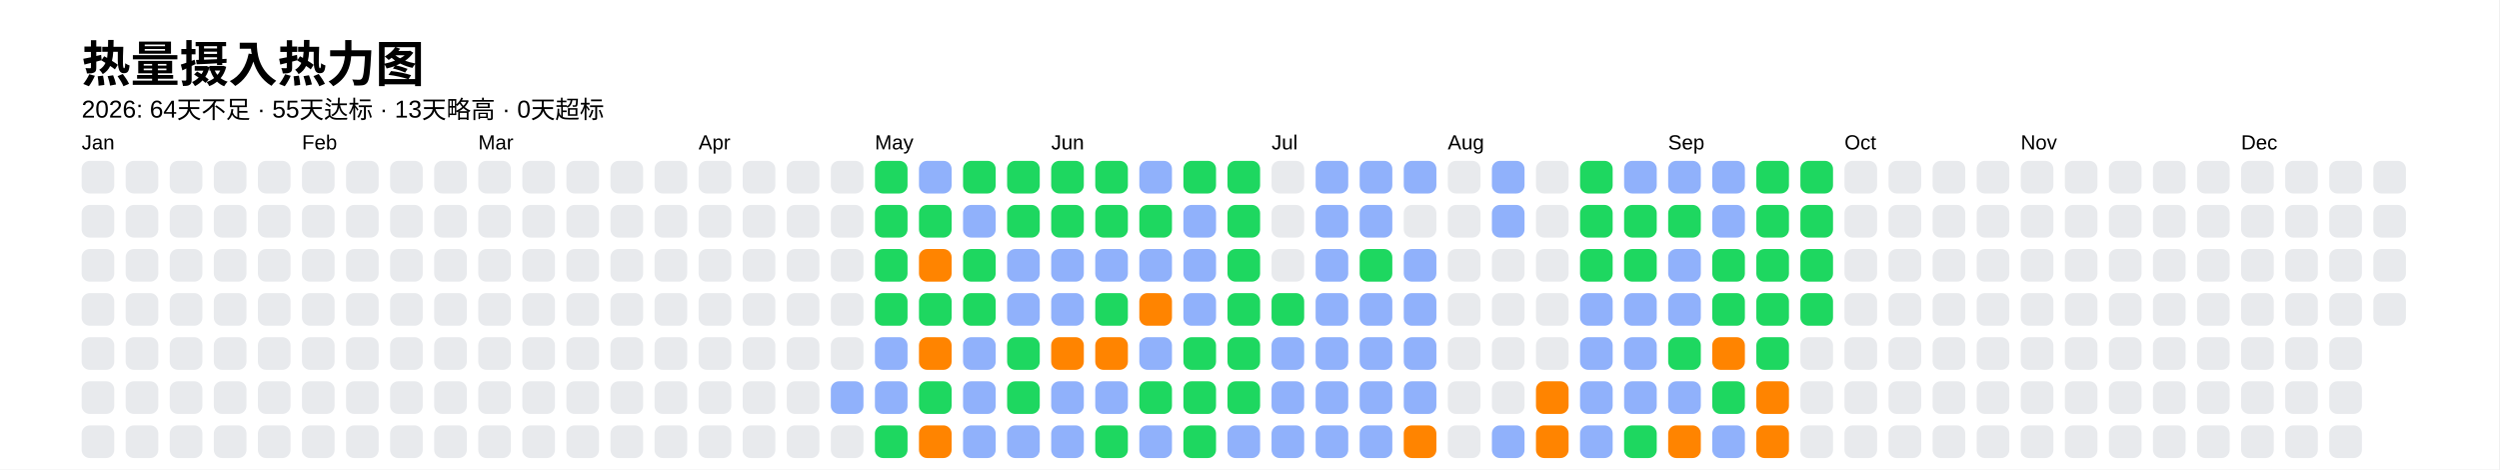
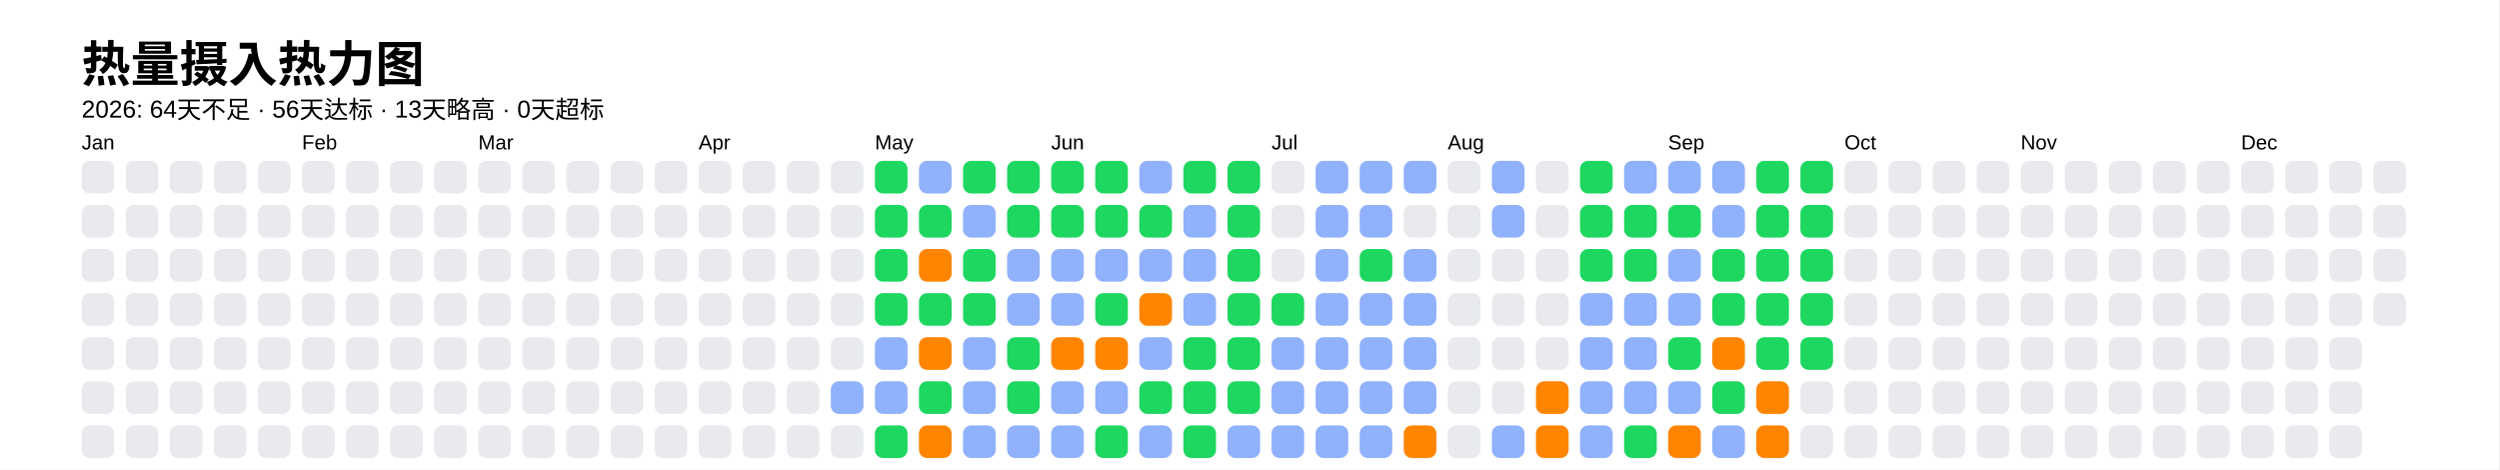
<svg xmlns="http://www.w3.org/2000/svg" style="background-color:white;" baseProfile="full" height="57.5mm" version="1.1" viewBox="0,0,306.2,57.5" width="306.2mm">
  <defs />
  <rect fill="#FFFFFF" height="57.5" width="306.2" x="0" y="0" />
  <text fill="#000000" style="font-size:6px; font-family:Arial; font-weight:bold;" x="10" y="10">热量摄入热力图</text>
-   <text fill="#000000" style="font-size:3px; font-family:Arial;" x="10" y="14.4">2026: 64天不足 · 55天达标 · 13天略高 · 0天超标</text>
+   <text fill="#000000" style="font-size:3px; font-family:Arial;" x="10" y="14.4">2026: 64天不足 · 56天达标 · 13天略高 · 0天超标</text>
  <text fill="#000000" style="font-size:2.5px; font-family:Arial" x="10" y="18.3">Jan</text>
  <rect fill="#E8EAED" height="4" rx="1" ry="1" width="4" x="10" y="19.7" />
  <rect fill="#E8EAED" height="4" rx="1" ry="1" width="4" x="10" y="25.1" />
  <rect fill="#E8EAED" height="4" rx="1" ry="1" width="4" x="10" y="30.5" />
  <rect fill="#E8EAED" height="4" rx="1" ry="1" width="4" x="10" y="35.9" />
  <rect fill="#E8EAED" height="4" rx="1" ry="1" width="4" x="10" y="41.3" />
  <rect fill="#E8EAED" height="4" rx="1" ry="1" width="4" x="10" y="46.7" />
  <rect fill="#E8EAED" height="4" rx="1" ry="1" width="4" x="10" y="52.1" />
  <rect fill="#E8EAED" height="4" rx="1" ry="1" width="4" x="15.4" y="19.7" />
  <rect fill="#E8EAED" height="4" rx="1" ry="1" width="4" x="15.4" y="25.1" />
  <rect fill="#E8EAED" height="4" rx="1" ry="1" width="4" x="15.4" y="30.5" />
  <rect fill="#E8EAED" height="4" rx="1" ry="1" width="4" x="15.4" y="35.9" />
  <rect fill="#E8EAED" height="4" rx="1" ry="1" width="4" x="15.4" y="41.3" />
  <rect fill="#E8EAED" height="4" rx="1" ry="1" width="4" x="15.4" y="46.7" />
  <rect fill="#E8EAED" height="4" rx="1" ry="1" width="4" x="15.4" y="52.1" />
  <rect fill="#E8EAED" height="4" rx="1" ry="1" width="4" x="20.8" y="19.7" />
  <rect fill="#E8EAED" height="4" rx="1" ry="1" width="4" x="20.8" y="25.1" />
  <rect fill="#E8EAED" height="4" rx="1" ry="1" width="4" x="20.8" y="30.5" />
  <rect fill="#E8EAED" height="4" rx="1" ry="1" width="4" x="20.8" y="35.9" />
  <rect fill="#E8EAED" height="4" rx="1" ry="1" width="4" x="20.8" y="41.3" />
  <rect fill="#E8EAED" height="4" rx="1" ry="1" width="4" x="20.8" y="46.7" />
  <rect fill="#E8EAED" height="4" rx="1" ry="1" width="4" x="20.8" y="52.1" />
  <rect fill="#E8EAED" height="4" rx="1" ry="1" width="4" x="26.2" y="19.7" />
  <rect fill="#E8EAED" height="4" rx="1" ry="1" width="4" x="26.2" y="25.1" />
  <rect fill="#E8EAED" height="4" rx="1" ry="1" width="4" x="26.2" y="30.5" />
  <rect fill="#E8EAED" height="4" rx="1" ry="1" width="4" x="26.2" y="35.9" />
  <rect fill="#E8EAED" height="4" rx="1" ry="1" width="4" x="26.2" y="41.3" />
  <rect fill="#E8EAED" height="4" rx="1" ry="1" width="4" x="26.2" y="46.7" />
  <rect fill="#E8EAED" height="4" rx="1" ry="1" width="4" x="26.2" y="52.1" />
  <rect fill="#E8EAED" height="4" rx="1" ry="1" width="4" x="31.6" y="19.7" />
  <rect fill="#E8EAED" height="4" rx="1" ry="1" width="4" x="31.6" y="25.1" />
  <rect fill="#E8EAED" height="4" rx="1" ry="1" width="4" x="31.6" y="30.5" />
  <rect fill="#E8EAED" height="4" rx="1" ry="1" width="4" x="31.6" y="35.9" />
  <rect fill="#E8EAED" height="4" rx="1" ry="1" width="4" x="31.6" y="41.3" />
  <rect fill="#E8EAED" height="4" rx="1" ry="1" width="4" x="31.6" y="46.7" />
  <rect fill="#E8EAED" height="4" rx="1" ry="1" width="4" x="31.6" y="52.1" />
  <text fill="#000000" style="font-size:2.5px; font-family:Arial" x="37.0" y="18.3">Feb</text>
  <rect fill="#E8EAED" height="4" rx="1" ry="1" width="4" x="37.0" y="19.7" />
  <rect fill="#E8EAED" height="4" rx="1" ry="1" width="4" x="37.0" y="25.1" />
  <rect fill="#E8EAED" height="4" rx="1" ry="1" width="4" x="37.0" y="30.5" />
  <rect fill="#E8EAED" height="4" rx="1" ry="1" width="4" x="37.0" y="35.9" />
  <rect fill="#E8EAED" height="4" rx="1" ry="1" width="4" x="37.0" y="41.3" />
  <rect fill="#E8EAED" height="4" rx="1" ry="1" width="4" x="37.0" y="46.7" />
  <rect fill="#E8EAED" height="4" rx="1" ry="1" width="4" x="37.0" y="52.1" />
  <rect fill="#E8EAED" height="4" rx="1" ry="1" width="4" x="42.4" y="19.7" />
  <rect fill="#E8EAED" height="4" rx="1" ry="1" width="4" x="42.4" y="25.1" />
  <rect fill="#E8EAED" height="4" rx="1" ry="1" width="4" x="42.4" y="30.5" />
  <rect fill="#E8EAED" height="4" rx="1" ry="1" width="4" x="42.4" y="35.9" />
  <rect fill="#E8EAED" height="4" rx="1" ry="1" width="4" x="42.4" y="41.3" />
  <rect fill="#E8EAED" height="4" rx="1" ry="1" width="4" x="42.4" y="46.7" />
  <rect fill="#E8EAED" height="4" rx="1" ry="1" width="4" x="42.4" y="52.1" />
  <rect fill="#E8EAED" height="4" rx="1" ry="1" width="4" x="47.8" y="19.7" />
  <rect fill="#E8EAED" height="4" rx="1" ry="1" width="4" x="47.8" y="25.1" />
  <rect fill="#E8EAED" height="4" rx="1" ry="1" width="4" x="47.8" y="30.5" />
  <rect fill="#E8EAED" height="4" rx="1" ry="1" width="4" x="47.8" y="35.9" />
  <rect fill="#E8EAED" height="4" rx="1" ry="1" width="4" x="47.8" y="41.3" />
  <rect fill="#E8EAED" height="4" rx="1" ry="1" width="4" x="47.8" y="46.7" />
  <rect fill="#E8EAED" height="4" rx="1" ry="1" width="4" x="47.8" y="52.1" />
  <rect fill="#E8EAED" height="4" rx="1" ry="1" width="4" x="53.2" y="19.7" />
  <rect fill="#E8EAED" height="4" rx="1" ry="1" width="4" x="53.2" y="25.1" />
  <rect fill="#E8EAED" height="4" rx="1" ry="1" width="4" x="53.2" y="30.5" />
  <rect fill="#E8EAED" height="4" rx="1" ry="1" width="4" x="53.2" y="35.9" />
  <rect fill="#E8EAED" height="4" rx="1" ry="1" width="4" x="53.2" y="41.3" />
  <rect fill="#E8EAED" height="4" rx="1" ry="1" width="4" x="53.2" y="46.7" />
  <rect fill="#E8EAED" height="4" rx="1" ry="1" width="4" x="53.2" y="52.1" />
  <text fill="#000000" style="font-size:2.5px; font-family:Arial" x="58.6" y="18.3">Mar</text>
  <rect fill="#E8EAED" height="4" rx="1" ry="1" width="4" x="58.6" y="19.7" />
  <rect fill="#E8EAED" height="4" rx="1" ry="1" width="4" x="58.6" y="25.1" />
  <rect fill="#E8EAED" height="4" rx="1" ry="1" width="4" x="58.6" y="30.5" />
  <rect fill="#E8EAED" height="4" rx="1" ry="1" width="4" x="58.6" y="35.9" />
  <rect fill="#E8EAED" height="4" rx="1" ry="1" width="4" x="58.6" y="41.3" />
  <rect fill="#E8EAED" height="4" rx="1" ry="1" width="4" x="58.6" y="46.7" />
  <rect fill="#E8EAED" height="4" rx="1" ry="1" width="4" x="58.6" y="52.1" />
  <rect fill="#E8EAED" height="4" rx="1" ry="1" width="4" x="64" y="19.7" />
  <rect fill="#E8EAED" height="4" rx="1" ry="1" width="4" x="64" y="25.1" />
  <rect fill="#E8EAED" height="4" rx="1" ry="1" width="4" x="64" y="30.5" />
  <rect fill="#E8EAED" height="4" rx="1" ry="1" width="4" x="64" y="35.9" />
  <rect fill="#E8EAED" height="4" rx="1" ry="1" width="4" x="64" y="41.3" />
  <rect fill="#E8EAED" height="4" rx="1" ry="1" width="4" x="64" y="46.7" />
  <rect fill="#E8EAED" height="4" rx="1" ry="1" width="4" x="64" y="52.1" />
  <rect fill="#E8EAED" height="4" rx="1" ry="1" width="4" x="69.4" y="19.7" />
  <rect fill="#E8EAED" height="4" rx="1" ry="1" width="4" x="69.4" y="25.1" />
  <rect fill="#E8EAED" height="4" rx="1" ry="1" width="4" x="69.4" y="30.5" />
  <rect fill="#E8EAED" height="4" rx="1" ry="1" width="4" x="69.4" y="35.9" />
  <rect fill="#E8EAED" height="4" rx="1" ry="1" width="4" x="69.4" y="41.3" />
  <rect fill="#E8EAED" height="4" rx="1" ry="1" width="4" x="69.4" y="46.7" />
  <rect fill="#E8EAED" height="4" rx="1" ry="1" width="4" x="69.4" y="52.1" />
  <rect fill="#E8EAED" height="4" rx="1" ry="1" width="4" x="74.8" y="19.7" />
  <rect fill="#E8EAED" height="4" rx="1" ry="1" width="4" x="74.8" y="25.1" />
  <rect fill="#E8EAED" height="4" rx="1" ry="1" width="4" x="74.8" y="30.5" />
  <rect fill="#E8EAED" height="4" rx="1" ry="1" width="4" x="74.8" y="35.9" />
  <rect fill="#E8EAED" height="4" rx="1" ry="1" width="4" x="74.8" y="41.3" />
  <rect fill="#E8EAED" height="4" rx="1" ry="1" width="4" x="74.8" y="46.7" />
  <rect fill="#E8EAED" height="4" rx="1" ry="1" width="4" x="74.8" y="52.1" />
  <rect fill="#E8EAED" height="4" rx="1" ry="1" width="4" x="80.2" y="19.7" />
  <rect fill="#E8EAED" height="4" rx="1" ry="1" width="4" x="80.2" y="25.1" />
  <rect fill="#E8EAED" height="4" rx="1" ry="1" width="4" x="80.2" y="30.5" />
  <rect fill="#E8EAED" height="4" rx="1" ry="1" width="4" x="80.2" y="35.9" />
  <rect fill="#E8EAED" height="4" rx="1" ry="1" width="4" x="80.2" y="41.3" />
  <rect fill="#E8EAED" height="4" rx="1" ry="1" width="4" x="80.2" y="46.7" />
  <rect fill="#E8EAED" height="4" rx="1" ry="1" width="4" x="80.2" y="52.1" />
  <text fill="#000000" style="font-size:2.5px; font-family:Arial" x="85.6" y="18.3">Apr</text>
  <rect fill="#E8EAED" height="4" rx="1" ry="1" width="4" x="85.6" y="19.7" />
  <rect fill="#E8EAED" height="4" rx="1" ry="1" width="4" x="85.6" y="25.1" />
  <rect fill="#E8EAED" height="4" rx="1" ry="1" width="4" x="85.6" y="30.5" />
  <rect fill="#E8EAED" height="4" rx="1" ry="1" width="4" x="85.6" y="35.9" />
  <rect fill="#E8EAED" height="4" rx="1" ry="1" width="4" x="85.6" y="41.3" />
  <rect fill="#E8EAED" height="4" rx="1" ry="1" width="4" x="85.6" y="46.7" />
  <rect fill="#E8EAED" height="4" rx="1" ry="1" width="4" x="85.6" y="52.1" />
  <rect fill="#E8EAED" height="4" rx="1" ry="1" width="4" x="91" y="19.7" />
  <rect fill="#E8EAED" height="4" rx="1" ry="1" width="4" x="91" y="25.1" />
  <rect fill="#E8EAED" height="4" rx="1" ry="1" width="4" x="91" y="30.5" />
  <rect fill="#E8EAED" height="4" rx="1" ry="1" width="4" x="91" y="35.9" />
  <rect fill="#E8EAED" height="4" rx="1" ry="1" width="4" x="91" y="41.3" />
  <rect fill="#E8EAED" height="4" rx="1" ry="1" width="4" x="91" y="46.7" />
  <rect fill="#E8EAED" height="4" rx="1" ry="1" width="4" x="91" y="52.1" />
  <rect fill="#E8EAED" height="4" rx="1" ry="1" width="4" x="96.4" y="19.7" />
  <rect fill="#E8EAED" height="4" rx="1" ry="1" width="4" x="96.4" y="25.1" />
  <rect fill="#E8EAED" height="4" rx="1" ry="1" width="4" x="96.4" y="30.5" />
  <rect fill="#E8EAED" height="4" rx="1" ry="1" width="4" x="96.4" y="35.9" />
  <rect fill="#E8EAED" height="4" rx="1" ry="1" width="4" x="96.4" y="41.3" />
  <rect fill="#E8EAED" height="4" rx="1" ry="1" width="4" x="96.4" y="46.7" />
  <rect fill="#E8EAED" height="4" rx="1" ry="1" width="4" x="96.4" y="52.1" />
  <rect fill="#E8EAED" height="4" rx="1" ry="1" width="4" x="101.8" y="19.7" />
  <rect fill="#E8EAED" height="4" rx="1" ry="1" width="4" x="101.8" y="25.1" />
  <rect fill="#E8EAED" height="4" rx="1" ry="1" width="4" x="101.8" y="30.5" />
  <rect fill="#E8EAED" height="4" rx="1" ry="1" width="4" x="101.8" y="35.9" />
  <rect fill="#E8EAED" height="4" rx="1" ry="1" width="4" x="101.8" y="41.3" />
  <rect fill="#90b1fb" height="4" rx="1" ry="1" width="4" x="101.8" y="46.7" />
  <rect fill="#E8EAED" height="4" rx="1" ry="1" width="4" x="101.8" y="52.1" />
  <text fill="#000000" style="font-size:2.5px; font-family:Arial" x="107.2" y="18.3">May</text>
  <rect fill="#1ed760" height="4" rx="1" ry="1" width="4" x="107.2" y="19.7" />
  <rect fill="#1ed760" height="4" rx="1" ry="1" width="4" x="107.2" y="25.1" />
  <rect fill="#1ed760" height="4" rx="1" ry="1" width="4" x="107.2" y="30.5" />
  <rect fill="#1ed760" height="4" rx="1" ry="1" width="4" x="107.2" y="35.9" />
  <rect fill="#90b1fb" height="4" rx="1" ry="1" width="4" x="107.2" y="41.3" />
  <rect fill="#90b1fb" height="4" rx="1" ry="1" width="4" x="107.2" y="46.7" />
  <rect fill="#1ed760" height="4" rx="1" ry="1" width="4" x="107.2" y="52.1" />
  <rect fill="#90b1fb" height="4" rx="1" ry="1" width="4" x="112.6" y="19.7" />
  <rect fill="#1ed760" height="4" rx="1" ry="1" width="4" x="112.6" y="25.1" />
  <rect fill="#ff8400" height="4" rx="1" ry="1" width="4" x="112.6" y="30.5" />
  <rect fill="#1ed760" height="4" rx="1" ry="1" width="4" x="112.6" y="35.9" />
  <rect fill="#ff8400" height="4" rx="1" ry="1" width="4" x="112.6" y="41.3" />
  <rect fill="#1ed760" height="4" rx="1" ry="1" width="4" x="112.6" y="46.7" />
  <rect fill="#ff8400" height="4" rx="1" ry="1" width="4" x="112.6" y="52.1" />
  <rect fill="#1ed760" height="4" rx="1" ry="1" width="4" x="118" y="19.7" />
  <rect fill="#90b1fb" height="4" rx="1" ry="1" width="4" x="118" y="25.1" />
  <rect fill="#1ed760" height="4" rx="1" ry="1" width="4" x="118" y="30.5" />
  <rect fill="#1ed760" height="4" rx="1" ry="1" width="4" x="118" y="35.9" />
  <rect fill="#90b1fb" height="4" rx="1" ry="1" width="4" x="118" y="41.3" />
  <rect fill="#90b1fb" height="4" rx="1" ry="1" width="4" x="118" y="46.7" />
  <rect fill="#90b1fb" height="4" rx="1" ry="1" width="4" x="118" y="52.1" />
  <rect fill="#1ed760" height="4" rx="1" ry="1" width="4" x="123.4" y="19.7" />
  <rect fill="#1ed760" height="4" rx="1" ry="1" width="4" x="123.4" y="25.1" />
  <rect fill="#90b1fb" height="4" rx="1" ry="1" width="4" x="123.4" y="30.5" />
  <rect fill="#90b1fb" height="4" rx="1" ry="1" width="4" x="123.4" y="35.9" />
  <rect fill="#1ed760" height="4" rx="1" ry="1" width="4" x="123.4" y="41.3" />
  <rect fill="#1ed760" height="4" rx="1" ry="1" width="4" x="123.4" y="46.7" />
  <rect fill="#90b1fb" height="4" rx="1" ry="1" width="4" x="123.4" y="52.1" />
  <text fill="#000000" style="font-size:2.5px; font-family:Arial" x="128.8" y="18.3">Jun</text>
  <rect fill="#1ed760" height="4" rx="1" ry="1" width="4" x="128.8" y="19.7" />
  <rect fill="#1ed760" height="4" rx="1" ry="1" width="4" x="128.8" y="25.1" />
  <rect fill="#90b1fb" height="4" rx="1" ry="1" width="4" x="128.8" y="30.5" />
  <rect fill="#90b1fb" height="4" rx="1" ry="1" width="4" x="128.8" y="35.9" />
  <rect fill="#ff8400" height="4" rx="1" ry="1" width="4" x="128.8" y="41.3" />
  <rect fill="#90b1fb" height="4" rx="1" ry="1" width="4" x="128.8" y="46.7" />
  <rect fill="#90b1fb" height="4" rx="1" ry="1" width="4" x="128.8" y="52.1" />
  <rect fill="#1ed760" height="4" rx="1" ry="1" width="4" x="134.2" y="19.7" />
  <rect fill="#1ed760" height="4" rx="1" ry="1" width="4" x="134.2" y="25.1" />
  <rect fill="#90b1fb" height="4" rx="1" ry="1" width="4" x="134.2" y="30.5" />
  <rect fill="#1ed760" height="4" rx="1" ry="1" width="4" x="134.2" y="35.9" />
  <rect fill="#ff8400" height="4" rx="1" ry="1" width="4" x="134.2" y="41.3" />
  <rect fill="#90b1fb" height="4" rx="1" ry="1" width="4" x="134.2" y="46.7" />
  <rect fill="#1ed760" height="4" rx="1" ry="1" width="4" x="134.2" y="52.1" />
  <rect fill="#90b1fb" height="4" rx="1" ry="1" width="4" x="139.6" y="19.7" />
  <rect fill="#1ed760" height="4" rx="1" ry="1" width="4" x="139.6" y="25.1" />
  <rect fill="#90b1fb" height="4" rx="1" ry="1" width="4" x="139.6" y="30.5" />
  <rect fill="#ff8400" height="4" rx="1" ry="1" width="4" x="139.6" y="35.9" />
  <rect fill="#90b1fb" height="4" rx="1" ry="1" width="4" x="139.6" y="41.3" />
  <rect fill="#1ed760" height="4" rx="1" ry="1" width="4" x="139.6" y="46.7" />
  <rect fill="#90b1fb" height="4" rx="1" ry="1" width="4" x="139.6" y="52.1" />
  <rect fill="#1ed760" height="4" rx="1" ry="1" width="4" x="145" y="19.7" />
  <rect fill="#90b1fb" height="4" rx="1" ry="1" width="4" x="145" y="25.1" />
  <rect fill="#90b1fb" height="4" rx="1" ry="1" width="4" x="145" y="30.5" />
  <rect fill="#90b1fb" height="4" rx="1" ry="1" width="4" x="145" y="35.9" />
  <rect fill="#1ed760" height="4" rx="1" ry="1" width="4" x="145" y="41.3" />
  <rect fill="#1ed760" height="4" rx="1" ry="1" width="4" x="145" y="46.7" />
  <rect fill="#1ed760" height="4" rx="1" ry="1" width="4" x="145" y="52.1" />
  <rect fill="#1ed760" height="4" rx="1" ry="1" width="4" x="150.4" y="19.7" />
  <rect fill="#1ed760" height="4" rx="1" ry="1" width="4" x="150.4" y="25.1" />
  <rect fill="#1ed760" height="4" rx="1" ry="1" width="4" x="150.4" y="30.5" />
  <rect fill="#1ed760" height="4" rx="1" ry="1" width="4" x="150.4" y="35.9" />
  <rect fill="#1ed760" height="4" rx="1" ry="1" width="4" x="150.4" y="41.3" />
  <rect fill="#1ed760" height="4" rx="1" ry="1" width="4" x="150.4" y="46.7" />
  <rect fill="#90b1fb" height="4" rx="1" ry="1" width="4" x="150.4" y="52.1" />
  <text fill="#000000" style="font-size:2.5px; font-family:Arial" x="155.8" y="18.3">Jul</text>
  <rect fill="#E8EAED" height="4" rx="1" ry="1" width="4" x="155.8" y="19.7" />
  <rect fill="#E8EAED" height="4" rx="1" ry="1" width="4" x="155.8" y="25.1" />
  <rect fill="#E8EAED" height="4" rx="1" ry="1" width="4" x="155.8" y="30.5" />
  <rect fill="#1ed760" height="4" rx="1" ry="1" width="4" x="155.8" y="35.9" />
  <rect fill="#90b1fb" height="4" rx="1" ry="1" width="4" x="155.8" y="41.3" />
  <rect fill="#90b1fb" height="4" rx="1" ry="1" width="4" x="155.8" y="46.7" />
  <rect fill="#90b1fb" height="4" rx="1" ry="1" width="4" x="155.8" y="52.1" />
  <rect fill="#90b1fb" height="4" rx="1" ry="1" width="4" x="161.2" y="19.7" />
  <rect fill="#90b1fb" height="4" rx="1" ry="1" width="4" x="161.2" y="25.1" />
  <rect fill="#90b1fb" height="4" rx="1" ry="1" width="4" x="161.2" y="30.5" />
  <rect fill="#90b1fb" height="4" rx="1" ry="1" width="4" x="161.2" y="35.9" />
  <rect fill="#90b1fb" height="4" rx="1" ry="1" width="4" x="161.2" y="41.3" />
  <rect fill="#90b1fb" height="4" rx="1" ry="1" width="4" x="161.2" y="46.7" />
  <rect fill="#90b1fb" height="4" rx="1" ry="1" width="4" x="161.2" y="52.1" />
  <rect fill="#90b1fb" height="4" rx="1" ry="1" width="4" x="166.6" y="19.7" />
  <rect fill="#90b1fb" height="4" rx="1" ry="1" width="4" x="166.6" y="25.1" />
  <rect fill="#1ed760" height="4" rx="1" ry="1" width="4" x="166.6" y="30.5" />
  <rect fill="#90b1fb" height="4" rx="1" ry="1" width="4" x="166.6" y="35.9" />
  <rect fill="#90b1fb" height="4" rx="1" ry="1" width="4" x="166.6" y="41.3" />
  <rect fill="#90b1fb" height="4" rx="1" ry="1" width="4" x="166.6" y="46.7" />
  <rect fill="#90b1fb" height="4" rx="1" ry="1" width="4" x="166.6" y="52.1" />
  <rect fill="#90b1fb" height="4" rx="1" ry="1" width="4" x="172" y="19.7" />
  <rect fill="#E8EAED" height="4" rx="1" ry="1" width="4" x="172" y="25.1" />
  <rect fill="#90b1fb" height="4" rx="1" ry="1" width="4" x="172" y="30.5" />
  <rect fill="#90b1fb" height="4" rx="1" ry="1" width="4" x="172" y="35.9" />
  <rect fill="#90b1fb" height="4" rx="1" ry="1" width="4" x="172" y="41.3" />
  <rect fill="#90b1fb" height="4" rx="1" ry="1" width="4" x="172" y="46.7" />
  <rect fill="#ff8400" height="4" rx="1" ry="1" width="4" x="172" y="52.1" />
  <text fill="#000000" style="font-size:2.5px; font-family:Arial" x="177.4" y="18.3">Aug</text>
  <rect fill="#E8EAED" height="4" rx="1" ry="1" width="4" x="177.4" y="19.7" />
  <rect fill="#E8EAED" height="4" rx="1" ry="1" width="4" x="177.4" y="25.1" />
  <rect fill="#E8EAED" height="4" rx="1" ry="1" width="4" x="177.4" y="30.5" />
  <rect fill="#E8EAED" height="4" rx="1" ry="1" width="4" x="177.4" y="35.9" />
  <rect fill="#E8EAED" height="4" rx="1" ry="1" width="4" x="177.4" y="41.3" />
  <rect fill="#E8EAED" height="4" rx="1" ry="1" width="4" x="177.4" y="46.7" />
  <rect fill="#E8EAED" height="4" rx="1" ry="1" width="4" x="177.4" y="52.1" />
  <rect fill="#90b1fb" height="4" rx="1" ry="1" width="4" x="182.8" y="19.7" />
  <rect fill="#90b1fb" height="4" rx="1" ry="1" width="4" x="182.8" y="25.1" />
  <rect fill="#E8EAED" height="4" rx="1" ry="1" width="4" x="182.8" y="30.5" />
  <rect fill="#E8EAED" height="4" rx="1" ry="1" width="4" x="182.8" y="35.9" />
  <rect fill="#E8EAED" height="4" rx="1" ry="1" width="4" x="182.8" y="41.3" />
  <rect fill="#E8EAED" height="4" rx="1" ry="1" width="4" x="182.8" y="46.7" />
  <rect fill="#90b1fb" height="4" rx="1" ry="1" width="4" x="182.8" y="52.1" />
  <rect fill="#E8EAED" height="4" rx="1" ry="1" width="4" x="188.2" y="19.7" />
  <rect fill="#E8EAED" height="4" rx="1" ry="1" width="4" x="188.2" y="25.1" />
  <rect fill="#E8EAED" height="4" rx="1" ry="1" width="4" x="188.2" y="30.5" />
  <rect fill="#E8EAED" height="4" rx="1" ry="1" width="4" x="188.2" y="35.9" />
  <rect fill="#E8EAED" height="4" rx="1" ry="1" width="4" x="188.2" y="41.3" />
  <rect fill="#ff8400" height="4" rx="1" ry="1" width="4" x="188.2" y="46.7" />
  <rect fill="#ff8400" height="4" rx="1" ry="1" width="4" x="188.2" y="52.1" />
  <rect fill="#1ed760" height="4" rx="1" ry="1" width="4" x="193.6" y="19.7" />
  <rect fill="#1ed760" height="4" rx="1" ry="1" width="4" x="193.6" y="25.1" />
  <rect fill="#1ed760" height="4" rx="1" ry="1" width="4" x="193.6" y="30.5" />
  <rect fill="#90b1fb" height="4" rx="1" ry="1" width="4" x="193.6" y="35.9" />
  <rect fill="#90b1fb" height="4" rx="1" ry="1" width="4" x="193.6" y="41.3" />
  <rect fill="#90b1fb" height="4" rx="1" ry="1" width="4" x="193.6" y="46.7" />
  <rect fill="#90b1fb" height="4" rx="1" ry="1" width="4" x="193.6" y="52.1" />
  <rect fill="#90b1fb" height="4" rx="1" ry="1" width="4" x="199" y="19.7" />
  <rect fill="#1ed760" height="4" rx="1" ry="1" width="4" x="199" y="25.1" />
  <rect fill="#1ed760" height="4" rx="1" ry="1" width="4" x="199" y="30.5" />
  <rect fill="#90b1fb" height="4" rx="1" ry="1" width="4" x="199" y="35.9" />
  <rect fill="#90b1fb" height="4" rx="1" ry="1" width="4" x="199" y="41.3" />
  <rect fill="#90b1fb" height="4" rx="1" ry="1" width="4" x="199" y="46.7" />
  <rect fill="#1ed760" height="4" rx="1" ry="1" width="4" x="199" y="52.1" />
  <text fill="#000000" style="font-size:2.5px; font-family:Arial" x="204.4" y="18.3">Sep</text>
  <rect fill="#90b1fb" height="4" rx="1" ry="1" width="4" x="204.4" y="19.7" />
  <rect fill="#1ed760" height="4" rx="1" ry="1" width="4" x="204.4" y="25.1" />
  <rect fill="#90b1fb" height="4" rx="1" ry="1" width="4" x="204.4" y="30.5" />
  <rect fill="#90b1fb" height="4" rx="1" ry="1" width="4" x="204.4" y="35.9" />
  <rect fill="#1ed760" height="4" rx="1" ry="1" width="4" x="204.4" y="41.3" />
  <rect fill="#90b1fb" height="4" rx="1" ry="1" width="4" x="204.4" y="46.7" />
  <rect fill="#ff8400" height="4" rx="1" ry="1" width="4" x="204.4" y="52.1" />
  <rect fill="#90b1fb" height="4" rx="1" ry="1" width="4" x="209.8" y="19.7" />
  <rect fill="#90b1fb" height="4" rx="1" ry="1" width="4" x="209.8" y="25.1" />
  <rect fill="#1ed760" height="4" rx="1" ry="1" width="4" x="209.8" y="30.5" />
  <rect fill="#1ed760" height="4" rx="1" ry="1" width="4" x="209.8" y="35.9" />
  <rect fill="#ff8400" height="4" rx="1" ry="1" width="4" x="209.8" y="41.3" />
  <rect fill="#1ed760" height="4" rx="1" ry="1" width="4" x="209.8" y="46.7" />
  <rect fill="#90b1fb" height="4" rx="1" ry="1" width="4" x="209.8" y="52.1" />
  <rect fill="#1ed760" height="4" rx="1" ry="1" width="4" x="215.2" y="19.7" />
  <rect fill="#1ed760" height="4" rx="1" ry="1" width="4" x="215.2" y="25.1" />
  <rect fill="#1ed760" height="4" rx="1" ry="1" width="4" x="215.2" y="30.5" />
  <rect fill="#1ed760" height="4" rx="1" ry="1" width="4" x="215.2" y="35.9" />
  <rect fill="#1ed760" height="4" rx="1" ry="1" width="4" x="215.2" y="41.3" />
  <rect fill="#ff8400" height="4" rx="1" ry="1" width="4" x="215.2" y="46.7" />
  <rect fill="#ff8400" height="4" rx="1" ry="1" width="4" x="215.2" y="52.1" />
  <rect fill="#1ed760" height="4" rx="1" ry="1" width="4" x="220.6" y="19.7" />
  <rect fill="#1ed760" height="4" rx="1" ry="1" width="4" x="220.6" y="25.1" />
  <rect fill="#1ed760" height="4" rx="1" ry="1" width="4" x="220.6" y="30.5" />
  <rect fill="#1ed760" height="4" rx="1" ry="1" width="4" x="220.6" y="35.9" />
-   <rect fill="#E8EAED" height="4" rx="1" ry="1" width="4" x="220.6" y="41.3" />
+   <rect fill="#1ed760" height="4" rx="1" ry="1" width="4" x="220.6" y="41.3" />
  <rect fill="#E8EAED" height="4" rx="1" ry="1" width="4" x="220.6" y="46.7" />
  <rect fill="#E8EAED" height="4" rx="1" ry="1" width="4" x="220.6" y="52.1" />
  <text fill="#000000" style="font-size:2.5px; font-family:Arial" x="226" y="18.3">Oct</text>
  <rect fill="#E8EAED" height="4" rx="1" ry="1" width="4" x="226" y="19.7" />
  <rect fill="#E8EAED" height="4" rx="1" ry="1" width="4" x="226" y="25.1" />
  <rect fill="#E8EAED" height="4" rx="1" ry="1" width="4" x="226" y="30.5" />
  <rect fill="#E8EAED" height="4" rx="1" ry="1" width="4" x="226" y="35.9" />
  <rect fill="#E8EAED" height="4" rx="1" ry="1" width="4" x="226" y="41.3" />
  <rect fill="#E8EAED" height="4" rx="1" ry="1" width="4" x="226" y="46.7" />
  <rect fill="#E8EAED" height="4" rx="1" ry="1" width="4" x="226" y="52.1" />
  <rect fill="#E8EAED" height="4" rx="1" ry="1" width="4" x="231.4" y="19.7" />
  <rect fill="#E8EAED" height="4" rx="1" ry="1" width="4" x="231.4" y="25.1" />
  <rect fill="#E8EAED" height="4" rx="1" ry="1" width="4" x="231.4" y="30.5" />
  <rect fill="#E8EAED" height="4" rx="1" ry="1" width="4" x="231.4" y="35.9" />
  <rect fill="#E8EAED" height="4" rx="1" ry="1" width="4" x="231.4" y="41.3" />
  <rect fill="#E8EAED" height="4" rx="1" ry="1" width="4" x="231.4" y="46.7" />
  <rect fill="#E8EAED" height="4" rx="1" ry="1" width="4" x="231.4" y="52.1" />
  <rect fill="#E8EAED" height="4" rx="1" ry="1" width="4" x="236.8" y="19.7" />
  <rect fill="#E8EAED" height="4" rx="1" ry="1" width="4" x="236.8" y="25.1" />
  <rect fill="#E8EAED" height="4" rx="1" ry="1" width="4" x="236.8" y="30.5" />
  <rect fill="#E8EAED" height="4" rx="1" ry="1" width="4" x="236.8" y="35.9" />
  <rect fill="#E8EAED" height="4" rx="1" ry="1" width="4" x="236.8" y="41.3" />
  <rect fill="#E8EAED" height="4" rx="1" ry="1" width="4" x="236.8" y="46.7" />
  <rect fill="#E8EAED" height="4" rx="1" ry="1" width="4" x="236.8" y="52.1" />
  <rect fill="#E8EAED" height="4" rx="1" ry="1" width="4" x="242.2" y="19.7" />
  <rect fill="#E8EAED" height="4" rx="1" ry="1" width="4" x="242.2" y="25.1" />
  <rect fill="#E8EAED" height="4" rx="1" ry="1" width="4" x="242.2" y="30.5" />
  <rect fill="#E8EAED" height="4" rx="1" ry="1" width="4" x="242.2" y="35.9" />
  <rect fill="#E8EAED" height="4" rx="1" ry="1" width="4" x="242.2" y="41.3" />
  <rect fill="#E8EAED" height="4" rx="1" ry="1" width="4" x="242.2" y="46.7" />
  <rect fill="#E8EAED" height="4" rx="1" ry="1" width="4" x="242.2" y="52.1" />
  <text fill="#000000" style="font-size:2.5px; font-family:Arial" x="247.6" y="18.3">Nov</text>
  <rect fill="#E8EAED" height="4" rx="1" ry="1" width="4" x="247.6" y="19.7" />
  <rect fill="#E8EAED" height="4" rx="1" ry="1" width="4" x="247.6" y="25.1" />
  <rect fill="#E8EAED" height="4" rx="1" ry="1" width="4" x="247.6" y="30.5" />
  <rect fill="#E8EAED" height="4" rx="1" ry="1" width="4" x="247.6" y="35.9" />
  <rect fill="#E8EAED" height="4" rx="1" ry="1" width="4" x="247.6" y="41.3" />
  <rect fill="#E8EAED" height="4" rx="1" ry="1" width="4" x="247.6" y="46.7" />
  <rect fill="#E8EAED" height="4" rx="1" ry="1" width="4" x="247.6" y="52.1" />
  <rect fill="#E8EAED" height="4" rx="1" ry="1" width="4" x="253" y="19.7" />
  <rect fill="#E8EAED" height="4" rx="1" ry="1" width="4" x="253" y="25.1" />
  <rect fill="#E8EAED" height="4" rx="1" ry="1" width="4" x="253" y="30.5" />
  <rect fill="#E8EAED" height="4" rx="1" ry="1" width="4" x="253" y="35.9" />
  <rect fill="#E8EAED" height="4" rx="1" ry="1" width="4" x="253" y="41.3" />
  <rect fill="#E8EAED" height="4" rx="1" ry="1" width="4" x="253" y="46.7" />
  <rect fill="#E8EAED" height="4" rx="1" ry="1" width="4" x="253" y="52.1" />
  <rect fill="#E8EAED" height="4" rx="1" ry="1" width="4" x="258.4" y="19.7" />
  <rect fill="#E8EAED" height="4" rx="1" ry="1" width="4" x="258.4" y="25.1" />
  <rect fill="#E8EAED" height="4" rx="1" ry="1" width="4" x="258.4" y="30.5" />
  <rect fill="#E8EAED" height="4" rx="1" ry="1" width="4" x="258.4" y="35.9" />
  <rect fill="#E8EAED" height="4" rx="1" ry="1" width="4" x="258.4" y="41.3" />
  <rect fill="#E8EAED" height="4" rx="1" ry="1" width="4" x="258.4" y="46.7" />
  <rect fill="#E8EAED" height="4" rx="1" ry="1" width="4" x="258.4" y="52.1" />
  <rect fill="#E8EAED" height="4" rx="1" ry="1" width="4" x="263.8" y="19.7" />
  <rect fill="#E8EAED" height="4" rx="1" ry="1" width="4" x="263.8" y="25.1" />
  <rect fill="#E8EAED" height="4" rx="1" ry="1" width="4" x="263.8" y="30.5" />
  <rect fill="#E8EAED" height="4" rx="1" ry="1" width="4" x="263.8" y="35.9" />
  <rect fill="#E8EAED" height="4" rx="1" ry="1" width="4" x="263.8" y="41.3" />
  <rect fill="#E8EAED" height="4" rx="1" ry="1" width="4" x="263.8" y="46.7" />
  <rect fill="#E8EAED" height="4" rx="1" ry="1" width="4" x="263.8" y="52.1" />
  <rect fill="#E8EAED" height="4" rx="1" ry="1" width="4" x="269.2" y="19.7" />
  <rect fill="#E8EAED" height="4" rx="1" ry="1" width="4" x="269.2" y="25.1" />
  <rect fill="#E8EAED" height="4" rx="1" ry="1" width="4" x="269.2" y="30.5" />
  <rect fill="#E8EAED" height="4" rx="1" ry="1" width="4" x="269.2" y="35.9" />
  <rect fill="#E8EAED" height="4" rx="1" ry="1" width="4" x="269.2" y="41.3" />
  <rect fill="#E8EAED" height="4" rx="1" ry="1" width="4" x="269.2" y="46.7" />
  <rect fill="#E8EAED" height="4" rx="1" ry="1" width="4" x="269.2" y="52.1" />
  <text fill="#000000" style="font-size:2.5px; font-family:Arial" x="274.6" y="18.3">Dec</text>
  <rect fill="#E8EAED" height="4" rx="1" ry="1" width="4" x="274.6" y="19.7" />
  <rect fill="#E8EAED" height="4" rx="1" ry="1" width="4" x="274.6" y="25.1" />
  <rect fill="#E8EAED" height="4" rx="1" ry="1" width="4" x="274.6" y="30.5" />
  <rect fill="#E8EAED" height="4" rx="1" ry="1" width="4" x="274.6" y="35.9" />
  <rect fill="#E8EAED" height="4" rx="1" ry="1" width="4" x="274.6" y="41.3" />
  <rect fill="#E8EAED" height="4" rx="1" ry="1" width="4" x="274.6" y="46.7" />
  <rect fill="#E8EAED" height="4" rx="1" ry="1" width="4" x="274.6" y="52.1" />
  <rect fill="#E8EAED" height="4" rx="1" ry="1" width="4" x="280" y="19.7" />
  <rect fill="#E8EAED" height="4" rx="1" ry="1" width="4" x="280" y="25.1" />
  <rect fill="#E8EAED" height="4" rx="1" ry="1" width="4" x="280" y="30.5" />
  <rect fill="#E8EAED" height="4" rx="1" ry="1" width="4" x="280" y="35.9" />
  <rect fill="#E8EAED" height="4" rx="1" ry="1" width="4" x="280" y="41.3" />
  <rect fill="#E8EAED" height="4" rx="1" ry="1" width="4" x="280" y="46.7" />
  <rect fill="#E8EAED" height="4" rx="1" ry="1" width="4" x="280" y="52.1" />
  <rect fill="#E8EAED" height="4" rx="1" ry="1" width="4" x="285.4" y="19.7" />
  <rect fill="#E8EAED" height="4" rx="1" ry="1" width="4" x="285.4" y="25.1" />
  <rect fill="#E8EAED" height="4" rx="1" ry="1" width="4" x="285.4" y="30.5" />
  <rect fill="#E8EAED" height="4" rx="1" ry="1" width="4" x="285.4" y="35.9" />
  <rect fill="#E8EAED" height="4" rx="1" ry="1" width="4" x="285.4" y="41.3" />
  <rect fill="#E8EAED" height="4" rx="1" ry="1" width="4" x="285.4" y="46.7" />
  <rect fill="#E8EAED" height="4" rx="1" ry="1" width="4" x="285.4" y="52.1" />
  <rect fill="#E8EAED" height="4" rx="1" ry="1" width="4" x="290.8" y="19.7" />
  <rect fill="#E8EAED" height="4" rx="1" ry="1" width="4" x="290.8" y="25.1" />
  <rect fill="#E8EAED" height="4" rx="1" ry="1" width="4" x="290.8" y="30.5" />
  <rect fill="#E8EAED" height="4" rx="1" ry="1" width="4" x="290.8" y="35.9" />
</svg>
